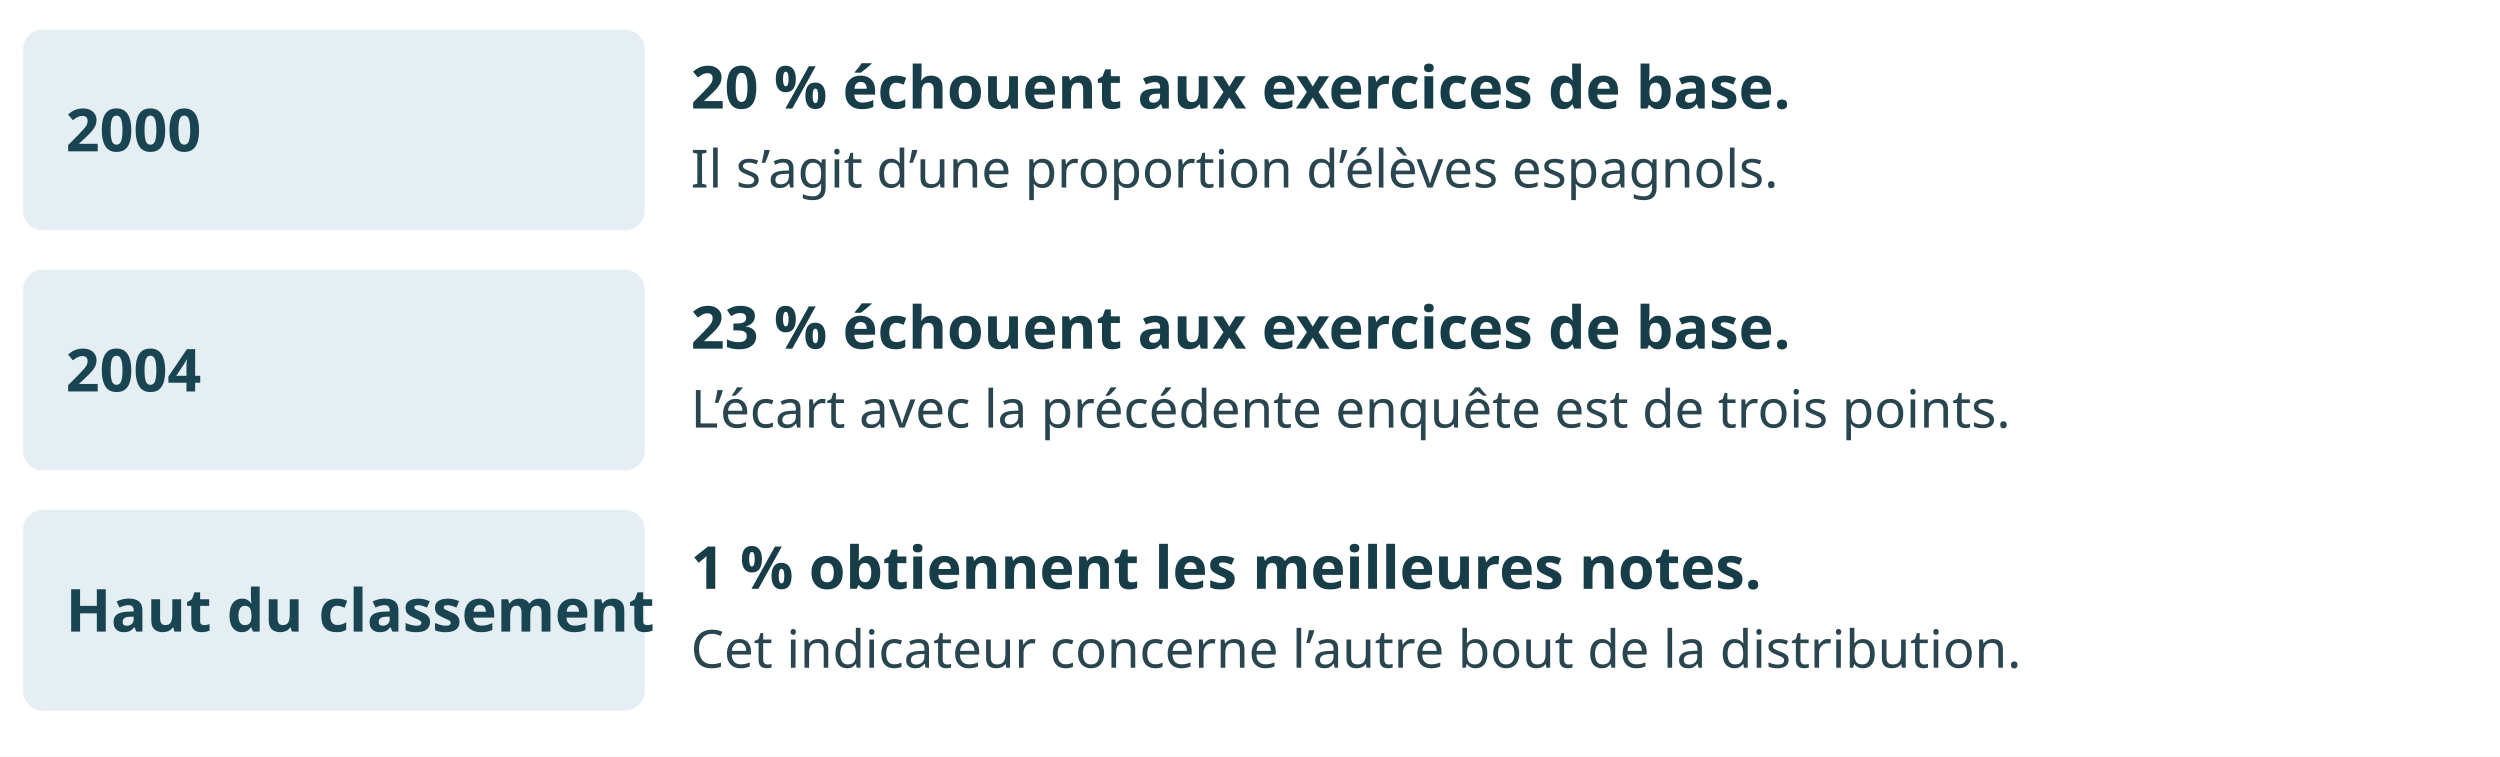
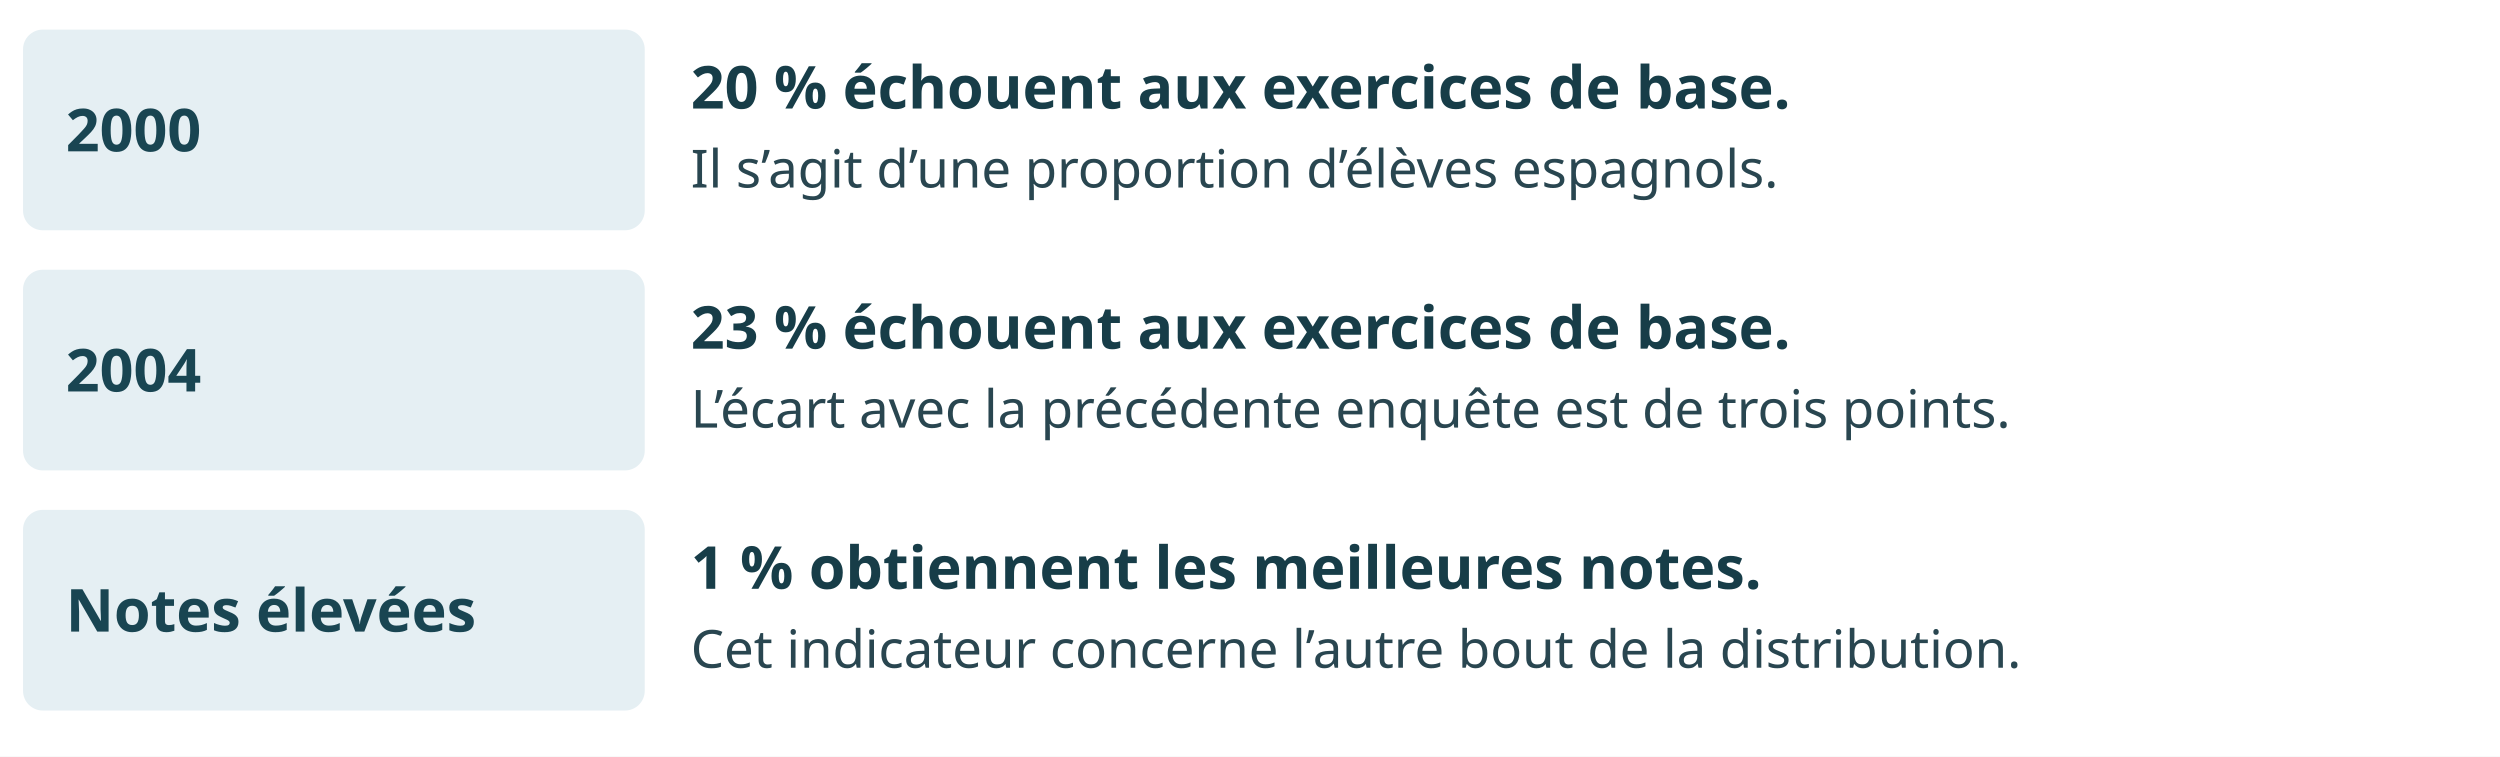
<svg xmlns="http://www.w3.org/2000/svg" width="760" height="230" viewBox="0 0 760 230" role="img" aria-labelledby="t d">
  <rect width="760" height="230" fill="white" />
  <g font-family="sans-serif">
    <rect x="7" y="9" width="189" height="61" rx="6" fill="#e5eff3" />
    <text x="20" y="46" fill="#194552" font-size="18" font-weight="bold">2000</text>
    <text x="210" y="33" fill="#173d48" font-size="18" font-weight="bold">20 % échouent aux exercices de base.</text>
    <text x="210" y="57" fill="#294650" font-size="16">Il s’agit d’une proportion d’élèves espagnols.</text>
    <rect x="7" y="82" width="189" height="61" rx="6" fill="#e5eff3" />
    <text x="20" y="119" fill="#194552" font-size="18" font-weight="bold">2004</text>
    <text x="210" y="106" fill="#173d48" font-size="18" font-weight="bold">23 % échouent aux exercices de base.</text>
    <text x="210" y="130" fill="#294650" font-size="16">L’écart avec la précédente enquête est de trois points.</text>
    <rect x="7" y="155" width="189" height="61" rx="6" fill="#e5eff3" />
-     <text x="20" y="192" fill="#194552" font-size="18" font-weight="bold">Haut du classement</text>
+     <text x="20" y="192" fill="#194552" font-size="18" font-weight="bold">Notes élevées</text>
    <text x="210" y="179" fill="#173d48" font-size="18" font-weight="bold">1 % obtiennent les meilleures notes.</text>
    <text x="210" y="203" fill="#294650" font-size="16">Cet indicateur concerne l’autre bout de la distribution.</text>
  </g>
</svg>
